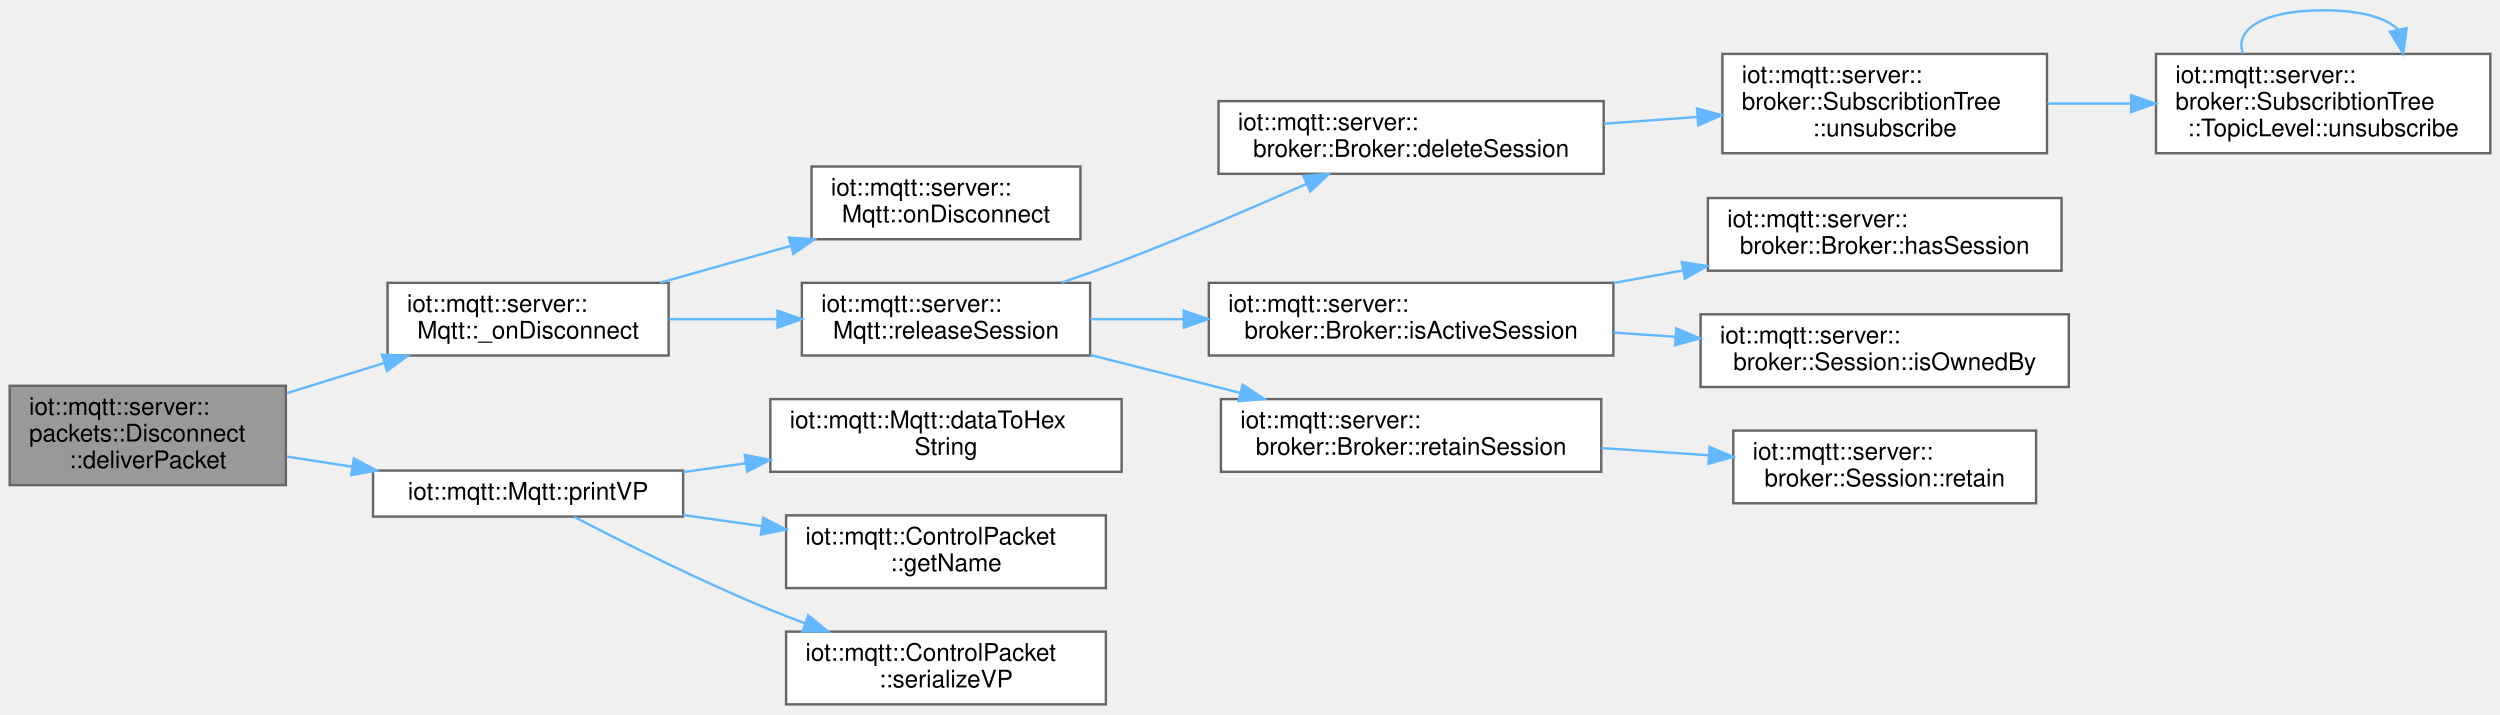
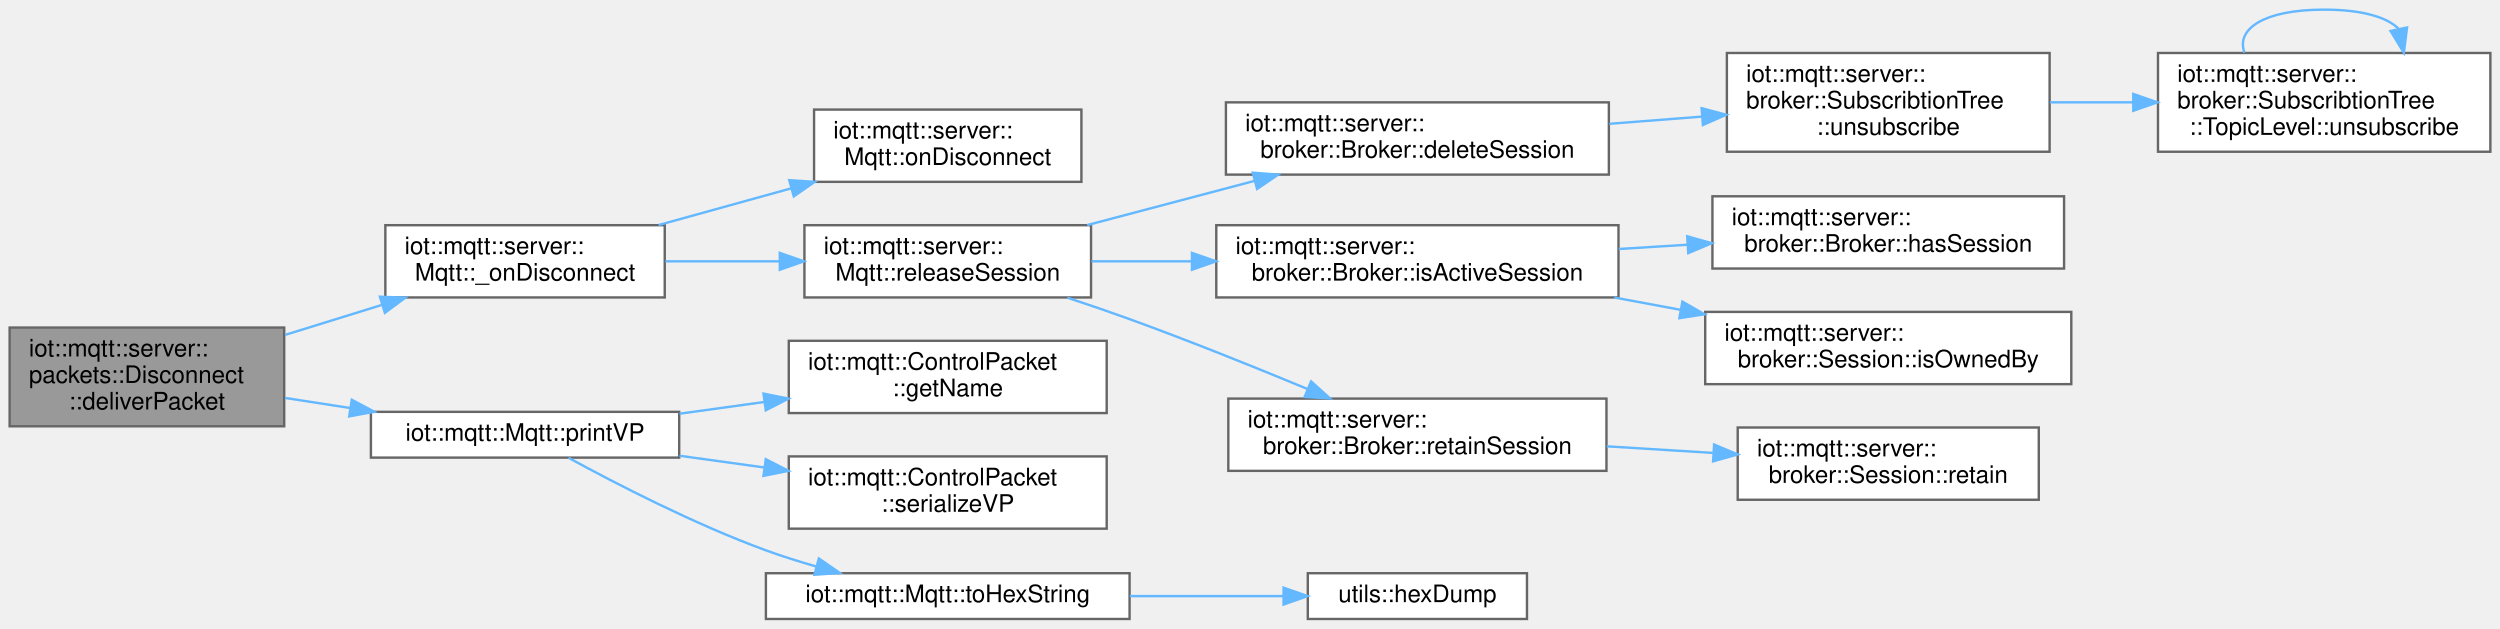
- <svg xmlns="http://www.w3.org/2000/svg" xmlns:xlink="http://www.w3.org/1999/xlink" width="1032pt" height="295pt" viewBox="0.00 0.00 1032.00 294.50">
-   <g id="graph0" class="graph" transform="scale(1 1) rotate(0) translate(4 290.5)">
+ <svg xmlns="http://www.w3.org/2000/svg" xmlns:xlink="http://www.w3.org/1999/xlink" width="1038pt" height="261pt" viewBox="0.00 0.00 1038.00 261.00">
+   <g id="graph0" class="graph" transform="scale(1 1) rotate(0) translate(4 257)">
    <g id="Node000001" class="node">
      <g id="a_Node000001">
        <a xlink:title=" ">
-           <polygon fill="#999999" stroke="#666666" points="114,-131.5 0,-131.5 0,-90.5 114,-90.5 114,-131.5" />
-           <text text-anchor="start" x="8" y="-119.5" font-family="Helvetica,sans-Serif" font-size="10.00">iot::mqtt::server::</text>
-           <text text-anchor="start" x="8" y="-108.5" font-family="Helvetica,sans-Serif" font-size="10.00">packets::Disconnect</text>
-           <text text-anchor="middle" x="57" y="-97.5" font-family="Helvetica,sans-Serif" font-size="10.00">::deliverPacket</text>
+           <polygon fill="#999999" stroke="#666666" points="114,-121 0,-121 0,-80 114,-80 114,-121" />
+           <text text-anchor="start" x="8" y="-109" font-family="Helvetica,sans-Serif" font-size="10.00">iot::mqtt::server::</text>
+           <text text-anchor="start" x="8" y="-98" font-family="Helvetica,sans-Serif" font-size="10.00">packets::Disconnect</text>
+           <text text-anchor="middle" x="57" y="-87" font-family="Helvetica,sans-Serif" font-size="10.00">::deliverPacket</text>
        </a>
      </g>
    </g>
    <g id="Node000002" class="node">
      <g id="a_Node000002">
        <a xlink:href="classiot_1_1mqtt_1_1server_1_1Mqtt.html#ad0f447348d30b1f3446b9f9dfe50dbf4" target="_top" xlink:title=" ">
-           <polygon fill="white" stroke="#666666" points="272,-174 156,-174 156,-144 272,-144 272,-174" />
-           <text text-anchor="start" x="164" y="-162" font-family="Helvetica,sans-Serif" font-size="10.00">iot::mqtt::server::</text>
-           <text text-anchor="middle" x="214" y="-151" font-family="Helvetica,sans-Serif" font-size="10.00">Mqtt::_onDisconnect</text>
+           <polygon fill="white" stroke="#666666" points="272,-163.5 156,-163.5 156,-133.5 272,-133.5 272,-163.5" />
+           <text text-anchor="start" x="164" y="-151.5" font-family="Helvetica,sans-Serif" font-size="10.00">iot::mqtt::server::</text>
+           <text text-anchor="middle" x="214" y="-140.5" font-family="Helvetica,sans-Serif" font-size="10.00">Mqtt::_onDisconnect</text>
        </a>
      </g>
    </g>
    <g id="edge1_Node000001_Node000002" class="edge">
      <g id="a_edge1_Node000001_Node000002">
        <a xlink:title=" ">
-           <path fill="none" stroke="#63b8ff" d="M114.4,-128.46C127.43,-132.5 141.33,-136.81 154.46,-140.87" />
-           <polygon fill="#63b8ff" stroke="#63b8ff" points="153.73,-144.31 164.32,-143.92 155.8,-137.62 153.73,-144.31" />
+           <path fill="none" stroke="#63b8ff" d="M114.4,-117.96C127.43,-122 141.33,-126.31 154.46,-130.37" />
+           <polygon fill="#63b8ff" stroke="#63b8ff" points="153.73,-133.81 164.32,-133.42 155.8,-127.12 153.73,-133.81" />
        </a>
      </g>
    </g>
    <g id="Node000013" class="node">
      <g id="a_Node000013">
        <a xlink:href="classiot_1_1mqtt_1_1Mqtt.html#adee229fe8dcd76411c9216f7c11ff907" target="_top" xlink:title=" ">
-           <polygon fill="white" stroke="#666666" points="278,-96.5 150,-96.5 150,-77.5 278,-77.5 278,-96.5" />
-           <text text-anchor="middle" x="214" y="-84.5" font-family="Helvetica,sans-Serif" font-size="10.00">iot::mqtt::Mqtt::printVP</text>
+           <polygon fill="white" stroke="#666666" points="278,-86 150,-86 150,-67 278,-67 278,-86" />
+           <text text-anchor="middle" x="214" y="-74" font-family="Helvetica,sans-Serif" font-size="10.00">iot::mqtt::Mqtt::printVP</text>
        </a>
      </g>
    </g>
    <g id="edge13_Node000001_Node000013" class="edge">
      <g id="a_edge13_Node000001_Node000013">
        <a xlink:title=" ">
-           <path fill="none" stroke="#63b8ff" d="M114.4,-102.27C123.14,-100.91 132.27,-99.5 141.29,-98.1" />
-           <polygon fill="#63b8ff" stroke="#63b8ff" points="142.06,-101.53 151.41,-96.54 140.99,-94.61 142.06,-101.53" />
+           <path fill="none" stroke="#63b8ff" d="M114.4,-91.77C123.14,-90.41 132.27,-89 141.29,-87.6" />
+           <polygon fill="#63b8ff" stroke="#63b8ff" points="142.06,-91.03 151.41,-86.04 140.99,-84.11 142.06,-91.03" />
        </a>
      </g>
    </g>
    <g id="Node000003" class="node">
      <g id="a_Node000003">
        <a xlink:href="classiot_1_1mqtt_1_1server_1_1Mqtt.html#a6e956034ffe8d67b55582c6a79521b47" target="_top" xlink:title=" ">
-           <polygon fill="white" stroke="#666666" points="442,-222 331,-222 331,-192 442,-192 442,-222" />
-           <text text-anchor="start" x="339" y="-210" font-family="Helvetica,sans-Serif" font-size="10.00">iot::mqtt::server::</text>
-           <text text-anchor="middle" x="386.5" y="-199" font-family="Helvetica,sans-Serif" font-size="10.00">Mqtt::onDisconnect</text>
+           <polygon fill="white" stroke="#666666" points="445,-211.5 334,-211.5 334,-181.5 445,-181.5 445,-211.5" />
+           <text text-anchor="start" x="342" y="-199.5" font-family="Helvetica,sans-Serif" font-size="10.00">iot::mqtt::server::</text>
+           <text text-anchor="middle" x="389.5" y="-188.5" font-family="Helvetica,sans-Serif" font-size="10.00">Mqtt::onDisconnect</text>
        </a>
      </g>
    </g>
    <g id="edge2_Node000002_Node000003" class="edge">
      <g id="a_edge2_Node000002_Node000003">
        <a xlink:title=" ">
-           <path fill="none" stroke="#63b8ff" d="M268.48,-174.06C285.62,-178.88 304.76,-184.27 322.51,-189.27" />
-           <polygon fill="#63b8ff" stroke="#63b8ff" points="321.64,-192.66 332.21,-192 323.53,-185.92 321.64,-192.66" />
+           <path fill="none" stroke="#63b8ff" d="M269.42,-163.56C286.86,-168.38 306.34,-173.77 324.4,-178.77" />
+           <polygon fill="#63b8ff" stroke="#63b8ff" points="323.7,-182.2 334.27,-181.5 325.57,-175.46 323.7,-182.2" />
        </a>
      </g>
    </g>
    <g id="Node000004" class="node">
      <g id="a_Node000004">
        <a xlink:href="classiot_1_1mqtt_1_1server_1_1Mqtt.html#a218093aeea1108aba67ebceb242f8681" target="_top" xlink:title=" ">
-           <polygon fill="white" stroke="#666666" points="446,-174 327,-174 327,-144 446,-144 446,-174" />
-           <text text-anchor="start" x="335" y="-162" font-family="Helvetica,sans-Serif" font-size="10.00">iot::mqtt::server::</text>
-           <text text-anchor="middle" x="386.5" y="-151" font-family="Helvetica,sans-Serif" font-size="10.00">Mqtt::releaseSession</text>
+           <polygon fill="white" stroke="#666666" points="449,-163.5 330,-163.5 330,-133.5 449,-133.5 449,-163.5" />
+           <text text-anchor="start" x="338" y="-151.5" font-family="Helvetica,sans-Serif" font-size="10.00">iot::mqtt::server::</text>
+           <text text-anchor="middle" x="389.5" y="-140.5" font-family="Helvetica,sans-Serif" font-size="10.00">Mqtt::releaseSession</text>
        </a>
      </g>
    </g>
    <g id="edge3_Node000002_Node000004" class="edge">
      <g id="a_edge3_Node000002_Node000004">
        <a xlink:title=" ">
-           <path fill="none" stroke="#63b8ff" d="M272.25,-159C286.55,-159 302.04,-159 316.84,-159" />
-           <polygon fill="#63b8ff" stroke="#63b8ff" points="316.95,-162.5 326.95,-159 316.95,-155.5 316.95,-162.5" />
+           <path fill="none" stroke="#63b8ff" d="M272.29,-148.5C287.43,-148.5 303.93,-148.5 319.62,-148.5" />
+           <polygon fill="#63b8ff" stroke="#63b8ff" points="319.78,-152 329.78,-148.5 319.78,-145 319.78,-152" />
        </a>
      </g>
    </g>
    <g id="Node000005" class="node">
      <g id="a_Node000005">
        <a xlink:href="classiot_1_1mqtt_1_1server_1_1broker_1_1Broker.html#acfa5de195869652f70b632c5f1114543" target="_top" xlink:title=" ">
-           <polygon fill="white" stroke="#666666" points="658,-249 499,-249 499,-219 658,-219 658,-249" />
-           <text text-anchor="start" x="507" y="-237" font-family="Helvetica,sans-Serif" font-size="10.00">iot::mqtt::server::</text>
-           <text text-anchor="middle" x="578.5" y="-226" font-family="Helvetica,sans-Serif" font-size="10.00">broker::Broker::deleteSession</text>
+           <polygon fill="white" stroke="#666666" points="664,-214.5 505,-214.5 505,-184.5 664,-184.5 664,-214.5" />
+           <text text-anchor="start" x="513" y="-202.5" font-family="Helvetica,sans-Serif" font-size="10.00">iot::mqtt::server::</text>
+           <text text-anchor="middle" x="584.5" y="-191.5" font-family="Helvetica,sans-Serif" font-size="10.00">broker::Broker::deleteSession</text>
        </a>
      </g>
    </g>
    <g id="edge4_Node000004_Node000005" class="edge">
      <g id="a_edge4_Node000004_Node000005">
        <a xlink:title=" ">
-           <path fill="none" stroke="#63b8ff" d="M434.24,-174.07C442.53,-176.92 451.05,-179.96 459,-183 484.63,-192.8 512.86,-204.9 535.34,-214.85" />
-           <polygon fill="#63b8ff" stroke="#63b8ff" points="534.04,-218.1 544.6,-218.97 536.89,-211.71 534.04,-218.1" />
+           <path fill="none" stroke="#63b8ff" d="M447.36,-163.53C469.16,-169.28 494.21,-175.91 516.84,-181.89" />
+           <polygon fill="#63b8ff" stroke="#63b8ff" points="516.15,-185.32 526.71,-184.49 517.94,-178.55 516.15,-185.32" />
        </a>
      </g>
    </g>
    <g id="Node000008" class="node">
      <g id="a_Node000008">
        <a xlink:href="classiot_1_1mqtt_1_1server_1_1broker_1_1Broker.html#a3d5b3db3104fd91a2449769d24186205" target="_top" xlink:title=" ">
-           <polygon fill="white" stroke="#666666" points="662,-174 495,-174 495,-144 662,-144 662,-174" />
-           <text text-anchor="start" x="503" y="-162" font-family="Helvetica,sans-Serif" font-size="10.00">iot::mqtt::server::</text>
-           <text text-anchor="middle" x="578.5" y="-151" font-family="Helvetica,sans-Serif" font-size="10.00">broker::Broker::isActiveSession</text>
+           <polygon fill="white" stroke="#666666" points="668,-163.5 501,-163.5 501,-133.5 668,-133.5 668,-163.5" />
+           <text text-anchor="start" x="509" y="-151.5" font-family="Helvetica,sans-Serif" font-size="10.00">iot::mqtt::server::</text>
+           <text text-anchor="middle" x="584.5" y="-140.5" font-family="Helvetica,sans-Serif" font-size="10.00">broker::Broker::isActiveSession</text>
        </a>
      </g>
    </g>
    <g id="edge8_Node000004_Node000008" class="edge">
      <g id="a_edge8_Node000004_Node000008">
        <a xlink:title=" ">
-           <path fill="none" stroke="#63b8ff" d="M446.06,-159C458.31,-159 471.51,-159 484.66,-159" />
-           <polygon fill="#63b8ff" stroke="#63b8ff" points="484.69,-162.5 494.69,-159 484.69,-155.5 484.69,-162.5" />
+           <path fill="none" stroke="#63b8ff" d="M449.19,-148.5C462.31,-148.5 476.54,-148.5 490.66,-148.5" />
+           <polygon fill="#63b8ff" stroke="#63b8ff" points="490.9,-152 500.9,-148.5 490.9,-145 490.9,-152" />
        </a>
      </g>
    </g>
    <g id="Node000011" class="node">
      <g id="a_Node000011">
        <a xlink:href="classiot_1_1mqtt_1_1server_1_1broker_1_1Broker.html#afa74884a11f01f56114400f37aac2e9d" target="_top" xlink:title=" ">
-           <polygon fill="white" stroke="#666666" points="657,-126 500,-126 500,-96 657,-96 657,-126" />
-           <text text-anchor="start" x="508" y="-114" font-family="Helvetica,sans-Serif" font-size="10.00">iot::mqtt::server::</text>
-           <text text-anchor="middle" x="578.5" y="-103" font-family="Helvetica,sans-Serif" font-size="10.00">broker::Broker::retainSession</text>
+           <polygon fill="white" stroke="#666666" points="663,-91.5 506,-91.5 506,-61.5 663,-61.5 663,-91.5" />
+           <text text-anchor="start" x="514" y="-79.5" font-family="Helvetica,sans-Serif" font-size="10.00">iot::mqtt::server::</text>
+           <text text-anchor="middle" x="584.5" y="-68.5" font-family="Helvetica,sans-Serif" font-size="10.00">broker::Broker::retainSession</text>
        </a>
      </g>
    </g>
    <g id="edge11_Node000004_Node000011" class="edge">
      <g id="a_edge11_Node000004_Node000011">
        <a xlink:title=" ">
-           <path fill="none" stroke="#63b8ff" d="M446.06,-144.21C465.64,-139.26 487.66,-133.7 508,-128.56" />
-           <polygon fill="#63b8ff" stroke="#63b8ff" points="508.99,-131.92 517.83,-126.08 507.27,-125.13 508.99,-131.92" />
+           <path fill="none" stroke="#63b8ff" d="M439.17,-133.39C447.81,-130.55 456.7,-127.51 465,-124.5 489.63,-115.56 516.74,-104.66 538.8,-95.51" />
+           <polygon fill="#63b8ff" stroke="#63b8ff" points="540.36,-98.65 548.24,-91.57 537.67,-92.19 540.36,-98.65" />
        </a>
      </g>
    </g>
    <g id="Node000006" class="node">
      <g id="a_Node000006">
        <a xlink:href="classiot_1_1mqtt_1_1server_1_1broker_1_1SubscribtionTree.html#af3bcb9816c5d2e9aa939123053f9f5f5" target="_top" xlink:title=" ">
-           <polygon fill="white" stroke="#666666" points="841,-268.5 707,-268.5 707,-227.5 841,-227.5 841,-268.5" />
-           <text text-anchor="start" x="715" y="-256.5" font-family="Helvetica,sans-Serif" font-size="10.00">iot::mqtt::server::</text>
-           <text text-anchor="start" x="715" y="-245.5" font-family="Helvetica,sans-Serif" font-size="10.00">broker::SubscribtionTree</text>
-           <text text-anchor="middle" x="774" y="-234.5" font-family="Helvetica,sans-Serif" font-size="10.00">::unsubscribe</text>
+           <polygon fill="white" stroke="#666666" points="847,-235 713,-235 713,-194 847,-194 847,-235" />
+           <text text-anchor="start" x="721" y="-223" font-family="Helvetica,sans-Serif" font-size="10.00">iot::mqtt::server::</text>
+           <text text-anchor="start" x="721" y="-212" font-family="Helvetica,sans-Serif" font-size="10.00">broker::SubscribtionTree</text>
+           <text text-anchor="middle" x="780" y="-201" font-family="Helvetica,sans-Serif" font-size="10.00">::unsubscribe</text>
        </a>
      </g>
    </g>
    <g id="edge5_Node000005_Node000006" class="edge">
      <g id="a_edge5_Node000005_Node000006">
        <a xlink:title=" ">
-           <path fill="none" stroke="#63b8ff" d="M658.2,-239.69C670.92,-240.61 684.06,-241.57 696.72,-242.48" />
-           <polygon fill="#63b8ff" stroke="#63b8ff" points="696.52,-245.98 706.75,-243.21 697.03,-238.99 696.52,-245.98" />
+           <path fill="none" stroke="#63b8ff" d="M664.2,-205.6C676.92,-206.59 690.06,-207.61 702.72,-208.59" />
+           <polygon fill="#63b8ff" stroke="#63b8ff" points="702.51,-212.08 712.75,-209.36 703.05,-205.1 702.51,-212.08" />
        </a>
      </g>
    </g>
    <g id="Node000007" class="node">
      <g id="a_Node000007">
        <a xlink:href="classiot_1_1mqtt_1_1server_1_1broker_1_1SubscribtionTree_1_1TopicLevel.html#acbe9ed5326fa905c2f164b5a6388fad8" target="_top" xlink:title=" ">
-           <polygon fill="white" stroke="#666666" points="1024,-268.5 886,-268.5 886,-227.5 1024,-227.5 1024,-268.5" />
-           <text text-anchor="start" x="894" y="-256.5" font-family="Helvetica,sans-Serif" font-size="10.00">iot::mqtt::server::</text>
-           <text text-anchor="start" x="894" y="-245.5" font-family="Helvetica,sans-Serif" font-size="10.00">broker::SubscribtionTree</text>
-           <text text-anchor="middle" x="955" y="-234.5" font-family="Helvetica,sans-Serif" font-size="10.00">::TopicLevel::unsubscribe</text>
+           <polygon fill="white" stroke="#666666" points="1030,-235 892,-235 892,-194 1030,-194 1030,-235" />
+           <text text-anchor="start" x="900" y="-223" font-family="Helvetica,sans-Serif" font-size="10.00">iot::mqtt::server::</text>
+           <text text-anchor="start" x="900" y="-212" font-family="Helvetica,sans-Serif" font-size="10.00">broker::SubscribtionTree</text>
+           <text text-anchor="middle" x="961" y="-201" font-family="Helvetica,sans-Serif" font-size="10.00">::TopicLevel::unsubscribe</text>
        </a>
      </g>
    </g>
    <g id="edge6_Node000006_Node000007" class="edge">
      <g id="a_edge6_Node000006_Node000007">
        <a xlink:title=" ">
-           <path fill="none" stroke="#63b8ff" d="M841.14,-248C852.39,-248 864.17,-248 875.69,-248" />
-           <polygon fill="#63b8ff" stroke="#63b8ff" points="875.73,-251.5 885.73,-248 875.73,-244.5 875.73,-251.5" />
+           <path fill="none" stroke="#63b8ff" d="M847.14,-214.5C858.39,-214.5 870.17,-214.5 881.69,-214.5" />
+           <polygon fill="#63b8ff" stroke="#63b8ff" points="881.73,-218 891.73,-214.5 881.73,-211 881.73,-218" />
        </a>
      </g>
    </g>
    <g id="edge7_Node000007_Node000007" class="edge">
      <g id="a_edge7_Node000007_Node000007">
        <a xlink:title=" ">
-           <path fill="none" stroke="#63b8ff" d="M921.92,-268.6C918.31,-278.15 929.34,-286.5 955,-286.5 971.04,-286.5 981.36,-283.24 985.97,-278.46" />
-           <polygon fill="#63b8ff" stroke="#63b8ff" points="989.41,-279.11 988.08,-268.6 982.56,-277.64 989.41,-279.11" />
+           <path fill="none" stroke="#63b8ff" d="M927.92,-235.1C924.31,-244.65 935.34,-253 961,-253 977.04,-253 987.36,-249.74 991.97,-244.96" />
+           <polygon fill="#63b8ff" stroke="#63b8ff" points="995.41,-245.61 994.08,-235.1 988.56,-244.14 995.41,-245.61" />
        </a>
      </g>
    </g>
    <g id="Node000009" class="node">
      <g id="a_Node000009">
        <a xlink:href="classiot_1_1mqtt_1_1server_1_1broker_1_1Broker.html#a7adc3607c5da7096fd38778d22da7e9c" target="_top" xlink:title=" ">
-           <polygon fill="white" stroke="#666666" points="847,-209 701,-209 701,-179 847,-179 847,-209" />
-           <text text-anchor="start" x="709" y="-197" font-family="Helvetica,sans-Serif" font-size="10.00">iot::mqtt::server::</text>
-           <text text-anchor="middle" x="774" y="-186" font-family="Helvetica,sans-Serif" font-size="10.00">broker::Broker::hasSession</text>
+           <polygon fill="white" stroke="#666666" points="853,-175.5 707,-175.5 707,-145.5 853,-145.5 853,-175.5" />
+           <text text-anchor="start" x="715" y="-163.5" font-family="Helvetica,sans-Serif" font-size="10.00">iot::mqtt::server::</text>
+           <text text-anchor="middle" x="780" y="-152.5" font-family="Helvetica,sans-Serif" font-size="10.00">broker::Broker::hasSession</text>
        </a>
      </g>
    </g>
    <g id="edge9_Node000008_Node000009" class="edge">
      <g id="a_edge9_Node000008_Node000009">
        <a xlink:title=" ">
-           <path fill="none" stroke="#63b8ff" d="M662.12,-173.94C671.55,-175.65 681.16,-177.39 690.59,-179.09" />
-           <polygon fill="#63b8ff" stroke="#63b8ff" points="690.27,-182.59 700.73,-180.93 691.51,-175.7 690.27,-182.59" />
+           <path fill="none" stroke="#63b8ff" d="M668.12,-153.62C677.55,-154.21 687.16,-154.8 696.59,-155.39" />
+           <polygon fill="#63b8ff" stroke="#63b8ff" points="696.53,-158.89 706.73,-156.02 696.97,-151.91 696.53,-158.89" />
        </a>
      </g>
    </g>
    <g id="Node000010" class="node">
      <g id="a_Node000010">
        <a xlink:href="classiot_1_1mqtt_1_1server_1_1broker_1_1Session.html#ad78684d431782a61f70c6425963975bc" target="_top" xlink:title=" ">
-           <polygon fill="white" stroke="#666666" points="850,-161 698,-161 698,-131 850,-131 850,-161" />
-           <text text-anchor="start" x="706" y="-149" font-family="Helvetica,sans-Serif" font-size="10.00">iot::mqtt::server::</text>
-           <text text-anchor="middle" x="774" y="-138" font-family="Helvetica,sans-Serif" font-size="10.00">broker::Session::isOwnedBy</text>
+           <polygon fill="white" stroke="#666666" points="856,-127.5 704,-127.5 704,-97.5 856,-97.5 856,-127.5" />
+           <text text-anchor="start" x="712" y="-115.5" font-family="Helvetica,sans-Serif" font-size="10.00">iot::mqtt::server::</text>
+           <text text-anchor="middle" x="780" y="-104.5" font-family="Helvetica,sans-Serif" font-size="10.00">broker::Session::isOwnedBy</text>
        </a>
      </g>
    </g>
    <g id="edge10_Node000008_Node000010" class="edge">
      <g id="a_edge10_Node000008_Node000010">
        <a xlink:title=" ">
-           <path fill="none" stroke="#63b8ff" d="M662.12,-153.45C670.52,-152.88 679.06,-152.31 687.49,-151.74" />
-           <polygon fill="#63b8ff" stroke="#63b8ff" points="687.95,-155.22 697.7,-151.06 687.49,-148.24 687.95,-155.22" />
+           <path fill="none" stroke="#63b8ff" d="M666.16,-133.49C675.3,-131.79 684.63,-130.06 693.83,-128.35" />
+           <polygon fill="#63b8ff" stroke="#63b8ff" points="694.54,-131.77 703.73,-126.5 693.26,-124.89 694.54,-131.77" />
        </a>
      </g>
    </g>
    <g id="Node000012" class="node">
      <g id="a_Node000012">
        <a xlink:href="classiot_1_1mqtt_1_1server_1_1broker_1_1Session.html#a33ae1af74ae92cb8f9e5e8203641b7f0" target="_top" xlink:title=" ">
-           <polygon fill="white" stroke="#666666" points="836.5,-113 711.5,-113 711.5,-83 836.5,-83 836.5,-113" />
-           <text text-anchor="start" x="719.5" y="-101" font-family="Helvetica,sans-Serif" font-size="10.00">iot::mqtt::server::</text>
-           <text text-anchor="middle" x="774" y="-90" font-family="Helvetica,sans-Serif" font-size="10.00">broker::Session::retain</text>
+           <polygon fill="white" stroke="#666666" points="842.5,-79.5 717.5,-79.5 717.5,-49.5 842.5,-49.5 842.5,-79.5" />
+           <text text-anchor="start" x="725.5" y="-67.5" font-family="Helvetica,sans-Serif" font-size="10.00">iot::mqtt::server::</text>
+           <text text-anchor="middle" x="780" y="-56.5" font-family="Helvetica,sans-Serif" font-size="10.00">broker::Session::retain</text>
        </a>
      </g>
    </g>
    <g id="edge12_Node000011_Node000012" class="edge">
      <g id="a_edge12_Node000011_Node000012">
        <a xlink:title=" ">
-           <path fill="none" stroke="#63b8ff" d="M657.09,-105.79C671.64,-104.81 686.8,-103.79 701.16,-102.83" />
-           <polygon fill="#63b8ff" stroke="#63b8ff" points="701.73,-106.3 711.47,-102.13 701.26,-99.31 701.73,-106.3" />
+           <path fill="none" stroke="#63b8ff" d="M663.09,-71.69C677.64,-70.79 692.8,-69.85 707.16,-68.95" />
+           <polygon fill="#63b8ff" stroke="#63b8ff" points="707.7,-72.43 717.47,-68.32 707.27,-65.44 707.7,-72.43" />
        </a>
      </g>
    </g>
    <g id="Node000014" class="node">
      <g id="a_Node000014">
-         <a xlink:href="classiot_1_1mqtt_1_1Mqtt.html#ab70d673e9ccb125cb5ed2449cfa1492c" target="_top" xlink:title=" ">
-           <polygon fill="white" stroke="#666666" points="459,-126 314,-126 314,-96 459,-96 459,-126" />
-           <text text-anchor="start" x="322" y="-114" font-family="Helvetica,sans-Serif" font-size="10.00">iot::mqtt::Mqtt::dataToHex</text>
-           <text text-anchor="middle" x="386.5" y="-103" font-family="Helvetica,sans-Serif" font-size="10.00">String</text>
+         <a xlink:href="classiot_1_1mqtt_1_1ControlPacket.html#a1d35b63fe04256fa31650462db1b311a" target="_top" xlink:title=" ">
+           <polygon fill="white" stroke="#666666" points="455.5,-115.5 323.5,-115.5 323.5,-85.5 455.5,-85.5 455.5,-115.5" />
+           <text text-anchor="start" x="331.5" y="-103.5" font-family="Helvetica,sans-Serif" font-size="10.00">iot::mqtt::ControlPacket</text>
+           <text text-anchor="middle" x="389.5" y="-92.5" font-family="Helvetica,sans-Serif" font-size="10.00">::getName</text>
        </a>
      </g>
    </g>
    <g id="edge14_Node000013_Node000014" class="edge">
      <g id="a_edge14_Node000013_Node000014">
        <a xlink:title=" ">
-           <path fill="none" stroke="#63b8ff" d="M278,-95.87C286.39,-97.05 295.09,-98.27 303.73,-99.49" />
-           <polygon fill="#63b8ff" stroke="#63b8ff" points="303.45,-102.98 313.84,-100.91 304.43,-96.05 303.45,-102.98" />
+           <path fill="none" stroke="#63b8ff" d="M278.13,-85.23C289.52,-86.81 301.5,-88.47 313.19,-90.08" />
+           <polygon fill="#63b8ff" stroke="#63b8ff" points="312.99,-93.59 323.38,-91.49 313.95,-86.65 312.99,-93.59" />
        </a>
      </g>
    </g>
    <g id="Node000015" class="node">
      <g id="a_Node000015">
-         <a xlink:href="classiot_1_1mqtt_1_1ControlPacket.html#a1d35b63fe04256fa31650462db1b311a" target="_top" xlink:title=" ">
-           <polygon fill="white" stroke="#666666" points="452.5,-78 320.5,-78 320.5,-48 452.5,-48 452.5,-78" />
-           <text text-anchor="start" x="328.5" y="-66" font-family="Helvetica,sans-Serif" font-size="10.00">iot::mqtt::ControlPacket</text>
-           <text text-anchor="middle" x="386.5" y="-55" font-family="Helvetica,sans-Serif" font-size="10.00">::getName</text>
+         <a xlink:href="classiot_1_1mqtt_1_1ControlPacket.html#ab4f58bf0c1920d705af23c8d7636247f" target="_top" xlink:title=" ">
+           <polygon fill="white" stroke="#666666" points="455.5,-67.5 323.5,-67.5 323.5,-37.5 455.5,-37.5 455.5,-67.5" />
+           <text text-anchor="start" x="331.5" y="-55.5" font-family="Helvetica,sans-Serif" font-size="10.00">iot::mqtt::ControlPacket</text>
+           <text text-anchor="middle" x="389.5" y="-44.5" font-family="Helvetica,sans-Serif" font-size="10.00">::serializeVP</text>
        </a>
      </g>
    </g>
    <g id="edge15_Node000013_Node000015" class="edge">
      <g id="a_edge15_Node000013_Node000015">
        <a xlink:title=" ">
-           <path fill="none" stroke="#63b8ff" d="M278,-78.13C288.5,-76.65 299.48,-75.11 310.24,-73.59" />
-           <polygon fill="#63b8ff" stroke="#63b8ff" points="311.06,-77.01 320.47,-72.15 310.08,-70.08 311.06,-77.01" />
+           <path fill="none" stroke="#63b8ff" d="M278.13,-67.77C289.52,-66.19 301.5,-64.53 313.19,-62.92" />
+           <polygon fill="#63b8ff" stroke="#63b8ff" points="313.95,-66.35 323.38,-61.51 312.99,-59.41 313.95,-66.35" />
        </a>
      </g>
    </g>
    <g id="Node000016" class="node">
      <g id="a_Node000016">
-         <a xlink:href="classiot_1_1mqtt_1_1ControlPacket.html#ab4f58bf0c1920d705af23c8d7636247f" target="_top" xlink:title=" ">
-           <polygon fill="white" stroke="#666666" points="452.5,-30 320.5,-30 320.5,0 452.5,0 452.5,-30" />
-           <text text-anchor="start" x="328.5" y="-18" font-family="Helvetica,sans-Serif" font-size="10.00">iot::mqtt::ControlPacket</text>
-           <text text-anchor="middle" x="386.5" y="-7" font-family="Helvetica,sans-Serif" font-size="10.00">::serializeVP</text>
+         <a xlink:href="classiot_1_1mqtt_1_1Mqtt.html#a16add1744c3cf0ea4a1f266b9d3f3902" target="_top" xlink:title=" ">
+           <polygon fill="white" stroke="#666666" points="465,-19 314,-19 314,0 465,0 465,-19" />
+           <text text-anchor="middle" x="389.5" y="-7" font-family="Helvetica,sans-Serif" font-size="10.00">iot::mqtt::Mqtt::toHexString</text>
        </a>
      </g>
    </g>
    <g id="edge16_Node000013_Node000016" class="edge">
      <g id="a_edge16_Node000013_Node000016">
        <a xlink:title=" ">
-           <path fill="none" stroke="#63b8ff" d="M232.93,-77.45C252.53,-67.21 285,-50.84 314,-39 318.65,-37.1 323.52,-35.23 328.43,-33.42" />
-           <polygon fill="#63b8ff" stroke="#63b8ff" points="329.65,-36.71 337.88,-30.04 327.29,-30.12 329.65,-36.71" />
+           <path fill="none" stroke="#63b8ff" d="M232.06,-66.91C251.43,-56.34 284.22,-39.39 314,-28.5 320.72,-26.04 327.9,-23.78 335.04,-21.74" />
+           <polygon fill="#63b8ff" stroke="#63b8ff" points="335.99,-25.11 344.72,-19.1 334.15,-18.36 335.99,-25.11" />
+         </a>
+       </g>
+     </g>
+     <g id="Node000017" class="node">
+       <g id="a_Node000017">
+         <a xlink:href="namespaceutils.html#a3bd46aa5d1ad27cb939eda58b9ef4e67" target="_top" xlink:title=" ">
+           <polygon fill="white" stroke="#666666" points="630,-19 539,-19 539,0 630,0 630,-19" />
+           <text text-anchor="middle" x="584.5" y="-7" font-family="Helvetica,sans-Serif" font-size="10.00">utils::hexDump</text>
+         </a>
+       </g>
+     </g>
+     <g id="edge17_Node000016_Node000017" class="edge">
+       <g id="a_edge17_Node000016_Node000017">
+         <a xlink:title=" ">
+           <path fill="none" stroke="#63b8ff" d="M465.12,-9.5C486.35,-9.5 509.06,-9.5 528.87,-9.5" />
+           <polygon fill="#63b8ff" stroke="#63b8ff" points="528.93,-13 538.93,-9.5 528.93,-6 528.93,-13" />
        </a>
      </g>
    </g>
  </g>
</svg>
